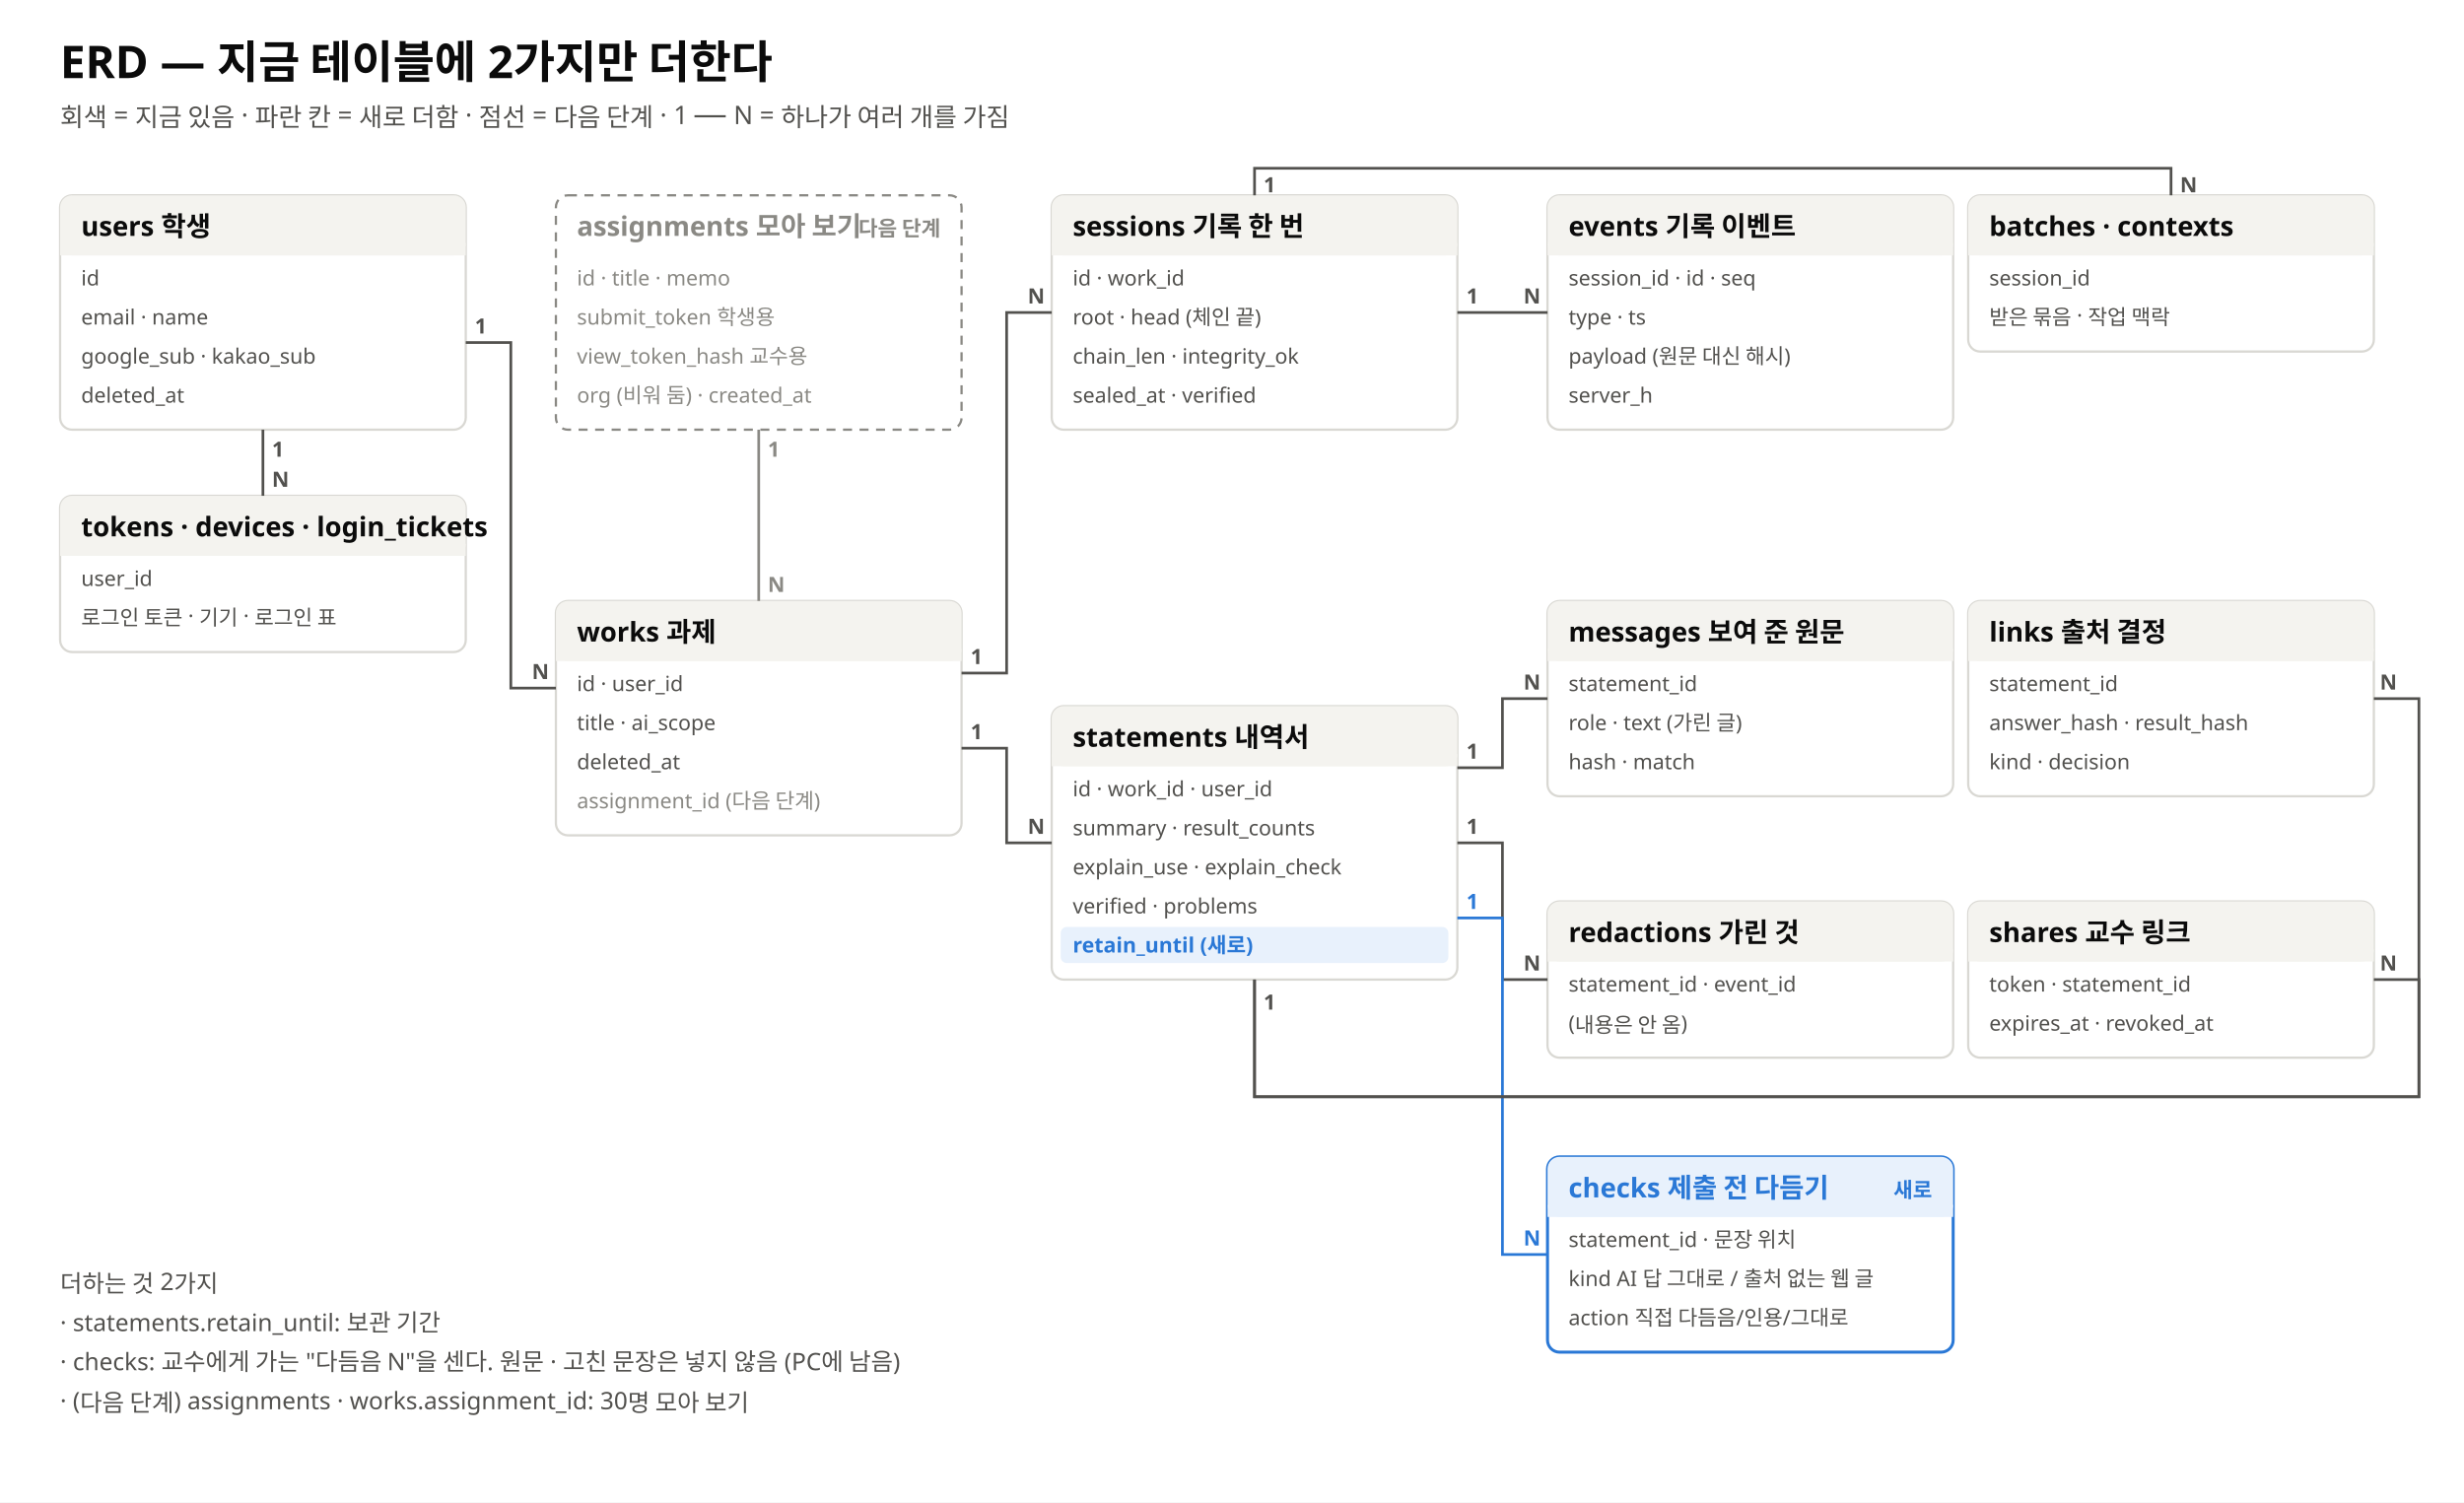
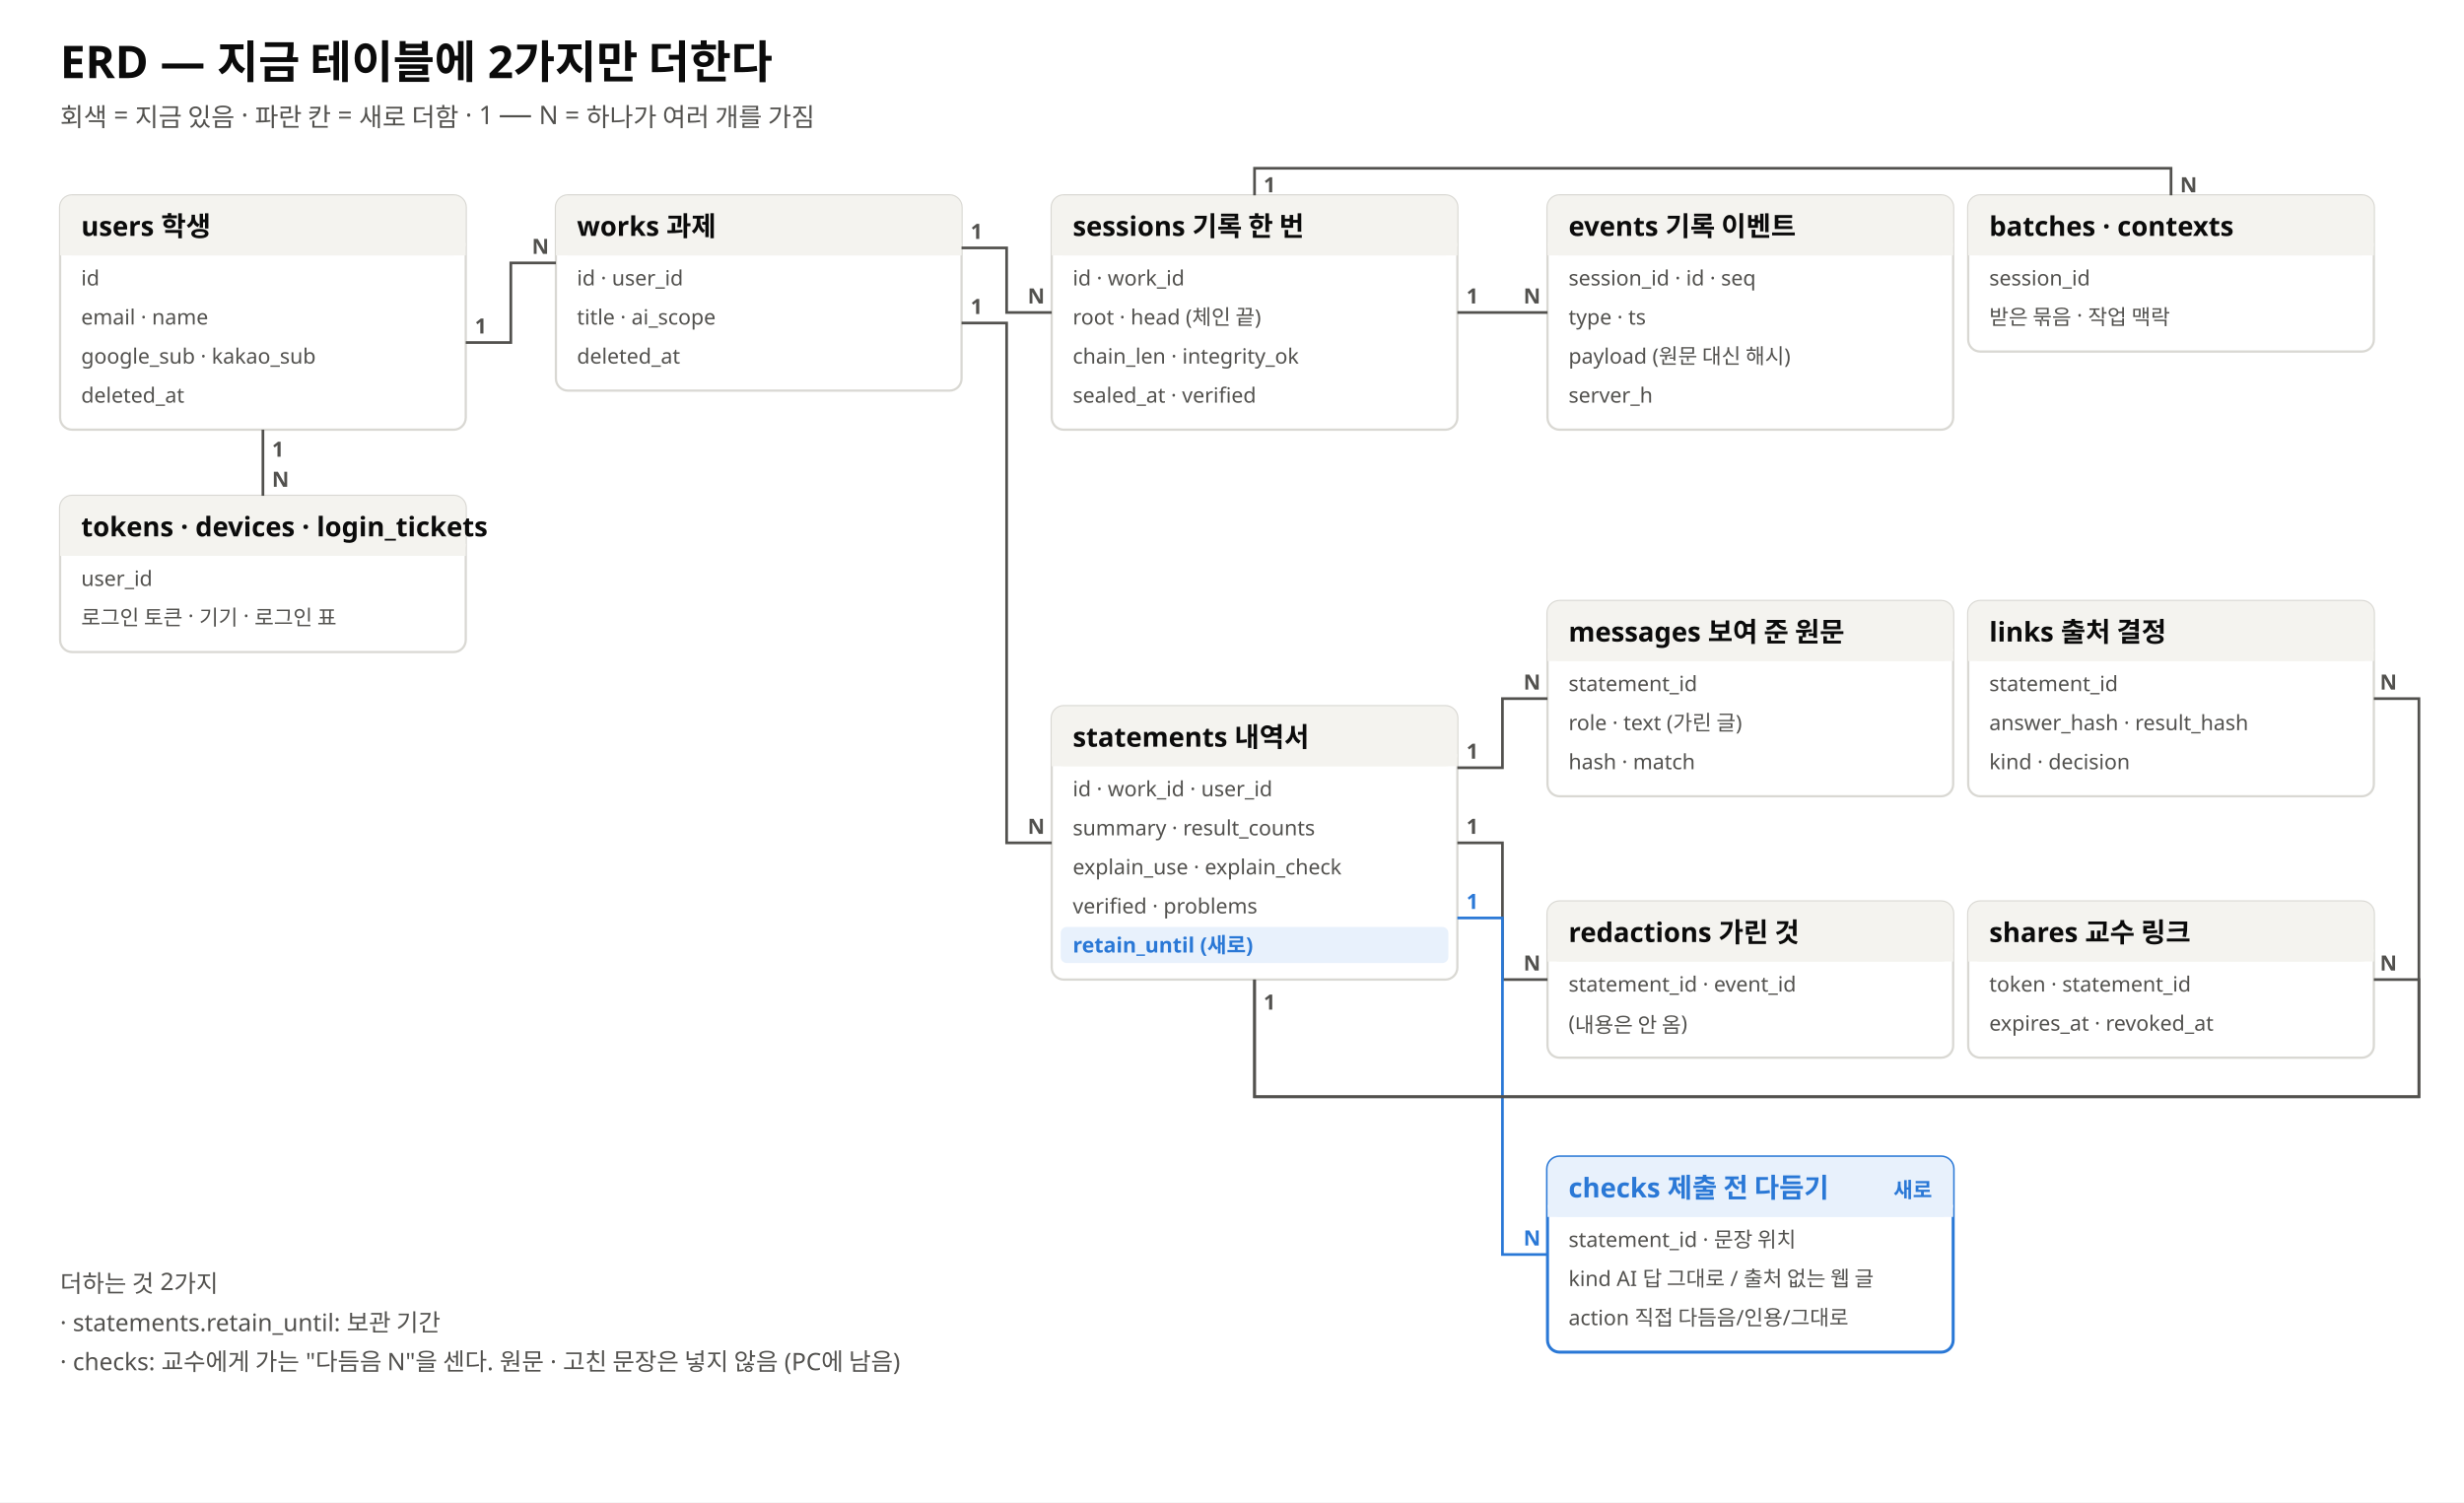
<svg xmlns="http://www.w3.org/2000/svg" viewBox="0 0 1640 1000" width="1640" height="1000" font-family="Pretendard, 'Apple SD Gothic Neo', 'Noto Sans KR', sans-serif">
  <defs>
    <marker id="arr" viewBox="0 0 10 10" refX="9" refY="5" markerWidth="8" markerHeight="8" orient="auto-start-reverse">
      <path d="M0,0 L10,5 L0,10 z" fill="#52514e" />
    </marker>
  </defs>
  <rect width="1640" height="1000" fill="#ffffff" />
  <text x="40" y="52" font-size="30" fill="#0b0b0b" font-weight="700" text-anchor="start">ERD — 지금 테이블에 2가지만 더한다</text>
-   <text x="40" y="84" font-size="17" fill="#52514e" font-weight="400" text-anchor="start">회색 = 지금 있음 · 파란 칸 = 새로 더함 · 점선 = 다음 단계 · 1 ── N = 하나가 여러 개를 가짐</text>
+   <text x="40" y="84" font-size="17" fill="#52514e" font-weight="400" text-anchor="start">회색 = 지금 있음 · 파란 칸 = 새로 더함 · 1 ── N = 하나가 여러 개를 가짐</text>
  <rect x="40" y="130" width="270" height="156" rx="8" fill="#ffffff" stroke="#d9d8d3" stroke-width="1.5" />
  <rect x="40" y="130" width="270" height="40" rx="8" fill="#f4f3ef" />
  <rect x="40" y="162" width="270" height="8" fill="#f4f3ef" />
  <text x="54" y="157" font-size="18" fill="#0b0b0b" font-weight="700" text-anchor="start">users 학생</text>
  <text x="54" y="190" font-size="14" fill="#52514e" font-weight="400" text-anchor="start">id</text>
  <text x="54" y="216" font-size="14" fill="#52514e" font-weight="400" text-anchor="start">email · name</text>
  <text x="54" y="242" font-size="14" fill="#52514e" font-weight="400" text-anchor="start">google_sub · kakao_sub</text>
  <text x="54" y="268" font-size="14" fill="#52514e" font-weight="400" text-anchor="start">deleted_at</text>
  <rect x="40" y="330" width="270" height="104" rx="8" fill="#ffffff" stroke="#d9d8d3" stroke-width="1.5" />
  <rect x="40" y="330" width="270" height="40" rx="8" fill="#f4f3ef" />
  <rect x="40" y="362" width="270" height="8" fill="#f4f3ef" />
  <text x="54" y="357" font-size="18" fill="#0b0b0b" font-weight="700" text-anchor="start">tokens · devices · login_tickets</text>
  <text x="54" y="390" font-size="14" fill="#52514e" font-weight="400" text-anchor="start">user_id</text>
  <text x="54" y="416" font-size="14" fill="#52514e" font-weight="400" text-anchor="start">로그인 토큰 · 기기 · 로그인 표</text>
-   <rect x="370" y="130" width="270" height="156" rx="8" fill="#ffffff" stroke="#8a8984" stroke-width="1.5" stroke-dasharray="6 5" />
-   <text x="384" y="157" font-size="18" fill="#8a8984" font-weight="700" text-anchor="start">assignments 모아 보기</text>
-   <text x="626" y="157" font-size="14" fill="#8a8984" font-weight="700" text-anchor="end">다음 단계</text>
-   <text x="384" y="190" font-size="14" fill="#8a8984" font-weight="400" text-anchor="start">id · title · memo</text>
-   <text x="384" y="216" font-size="14" fill="#8a8984" font-weight="400" text-anchor="start">submit_token 학생용</text>
-   <text x="384" y="242" font-size="14" fill="#8a8984" font-weight="400" text-anchor="start">view_token_hash 교수용</text>
-   <text x="384" y="268" font-size="14" fill="#8a8984" font-weight="400" text-anchor="start">org (비워 둠) · created_at</text>
-   <rect x="370" y="400" width="270" height="156" rx="8" fill="#ffffff" stroke="#d9d8d3" stroke-width="1.5" />
-   <rect x="370" y="400" width="270" height="40" rx="8" fill="#f4f3ef" />
-   <rect x="370" y="432" width="270" height="8" fill="#f4f3ef" />
-   <text x="384" y="427" font-size="18" fill="#0b0b0b" font-weight="700" text-anchor="start">works 과제</text>
-   <text x="384" y="460" font-size="14" fill="#52514e" font-weight="400" text-anchor="start">id · user_id</text>
-   <text x="384" y="486" font-size="14" fill="#52514e" font-weight="400" text-anchor="start">title · ai_scope</text>
-   <text x="384" y="512" font-size="14" fill="#52514e" font-weight="400" text-anchor="start">deleted_at</text>
-   <text x="384" y="538" font-size="14" fill="#8a8984" font-weight="400" text-anchor="start">assignment_id  (다음 단계)</text>
+   <rect x="370" y="130" width="270" height="130" rx="8" fill="#ffffff" stroke="#d9d8d3" stroke-width="1.5" />
+   <rect x="370" y="130" width="270" height="40" rx="8" fill="#f4f3ef" />
+   <rect x="370" y="162" width="270" height="8" fill="#f4f3ef" />
+   <text x="384" y="157" font-size="18" fill="#0b0b0b" font-weight="700" text-anchor="start">works 과제</text>
+   <text x="384" y="190" font-size="14" fill="#52514e" font-weight="400" text-anchor="start">id · user_id</text>
+   <text x="384" y="216" font-size="14" fill="#52514e" font-weight="400" text-anchor="start">title · ai_scope</text>
+   <text x="384" y="242" font-size="14" fill="#52514e" font-weight="400" text-anchor="start">deleted_at</text>
  <rect x="700" y="130" width="270" height="156" rx="8" fill="#ffffff" stroke="#d9d8d3" stroke-width="1.5" />
  <rect x="700" y="130" width="270" height="40" rx="8" fill="#f4f3ef" />
  <rect x="700" y="162" width="270" height="8" fill="#f4f3ef" />
  <text x="714" y="157" font-size="18" fill="#0b0b0b" font-weight="700" text-anchor="start">sessions 기록 한 번</text>
  <text x="714" y="190" font-size="14" fill="#52514e" font-weight="400" text-anchor="start">id · work_id</text>
  <text x="714" y="216" font-size="14" fill="#52514e" font-weight="400" text-anchor="start">root · head (체인 끝)</text>
  <text x="714" y="242" font-size="14" fill="#52514e" font-weight="400" text-anchor="start">chain_len · integrity_ok</text>
  <text x="714" y="268" font-size="14" fill="#52514e" font-weight="400" text-anchor="start">sealed_at · verified</text>
  <rect x="1030" y="130" width="270" height="156" rx="8" fill="#ffffff" stroke="#d9d8d3" stroke-width="1.5" />
  <rect x="1030" y="130" width="270" height="40" rx="8" fill="#f4f3ef" />
  <rect x="1030" y="162" width="270" height="8" fill="#f4f3ef" />
  <text x="1044" y="157" font-size="18" fill="#0b0b0b" font-weight="700" text-anchor="start">events 기록 이벤트</text>
  <text x="1044" y="190" font-size="14" fill="#52514e" font-weight="400" text-anchor="start">session_id · id · seq</text>
  <text x="1044" y="216" font-size="14" fill="#52514e" font-weight="400" text-anchor="start">type · ts</text>
  <text x="1044" y="242" font-size="14" fill="#52514e" font-weight="400" text-anchor="start">payload (원문 대신 해시)</text>
  <text x="1044" y="268" font-size="14" fill="#52514e" font-weight="400" text-anchor="start">server_h</text>
  <rect x="1310" y="130" width="270" height="104" rx="8" fill="#ffffff" stroke="#d9d8d3" stroke-width="1.5" />
  <rect x="1310" y="130" width="270" height="40" rx="8" fill="#f4f3ef" />
  <rect x="1310" y="162" width="270" height="8" fill="#f4f3ef" />
  <text x="1324" y="157" font-size="18" fill="#0b0b0b" font-weight="700" text-anchor="start">batches · contexts</text>
  <text x="1324" y="190" font-size="14" fill="#52514e" font-weight="400" text-anchor="start">session_id</text>
  <text x="1324" y="216" font-size="14" fill="#52514e" font-weight="400" text-anchor="start">받은 묶음 · 작업 맥락</text>
  <rect x="700" y="470" width="270" height="182" rx="8" fill="#ffffff" stroke="#d9d8d3" stroke-width="1.5" />
  <rect x="700" y="470" width="270" height="40" rx="8" fill="#f4f3ef" />
  <rect x="700" y="502" width="270" height="8" fill="#f4f3ef" />
  <text x="714" y="497" font-size="18" fill="#0b0b0b" font-weight="700" text-anchor="start">statements 내역서</text>
  <text x="714" y="530" font-size="14" fill="#52514e" font-weight="400" text-anchor="start">id · work_id · user_id</text>
  <text x="714" y="556" font-size="14" fill="#52514e" font-weight="400" text-anchor="start">summary · result_counts</text>
  <text x="714" y="582" font-size="14" fill="#52514e" font-weight="400" text-anchor="start">explain_use · explain_check</text>
  <text x="714" y="608" font-size="14" fill="#52514e" font-weight="400" text-anchor="start">verified · problems</text>
  <rect x="706" y="617" width="258" height="24" rx="4" fill="#e8f1fc" />
  <text x="714" y="634" font-size="14" fill="#2a78d6" font-weight="700" text-anchor="start">retain_until  (새로)</text>
  <rect x="1030" y="400" width="270" height="130" rx="8" fill="#ffffff" stroke="#d9d8d3" stroke-width="1.5" />
  <rect x="1030" y="400" width="270" height="40" rx="8" fill="#f4f3ef" />
  <rect x="1030" y="432" width="270" height="8" fill="#f4f3ef" />
  <text x="1044" y="427" font-size="18" fill="#0b0b0b" font-weight="700" text-anchor="start">messages 보여 준 원문</text>
  <text x="1044" y="460" font-size="14" fill="#52514e" font-weight="400" text-anchor="start">statement_id</text>
  <text x="1044" y="486" font-size="14" fill="#52514e" font-weight="400" text-anchor="start">role · text (가린 글)</text>
  <text x="1044" y="512" font-size="14" fill="#52514e" font-weight="400" text-anchor="start">hash · match</text>
  <rect x="1310" y="400" width="270" height="130" rx="8" fill="#ffffff" stroke="#d9d8d3" stroke-width="1.5" />
  <rect x="1310" y="400" width="270" height="40" rx="8" fill="#f4f3ef" />
  <rect x="1310" y="432" width="270" height="8" fill="#f4f3ef" />
  <text x="1324" y="427" font-size="18" fill="#0b0b0b" font-weight="700" text-anchor="start">links 출처 결정</text>
  <text x="1324" y="460" font-size="14" fill="#52514e" font-weight="400" text-anchor="start">statement_id</text>
  <text x="1324" y="486" font-size="14" fill="#52514e" font-weight="400" text-anchor="start">answer_hash · result_hash</text>
  <text x="1324" y="512" font-size="14" fill="#52514e" font-weight="400" text-anchor="start">kind · decision</text>
  <rect x="1030" y="600" width="270" height="104" rx="8" fill="#ffffff" stroke="#d9d8d3" stroke-width="1.5" />
  <rect x="1030" y="600" width="270" height="40" rx="8" fill="#f4f3ef" />
  <rect x="1030" y="632" width="270" height="8" fill="#f4f3ef" />
  <text x="1044" y="627" font-size="18" fill="#0b0b0b" font-weight="700" text-anchor="start">redactions 가린 것</text>
  <text x="1044" y="660" font-size="14" fill="#52514e" font-weight="400" text-anchor="start">statement_id · event_id</text>
  <text x="1044" y="686" font-size="14" fill="#52514e" font-weight="400" text-anchor="start">(내용은 안 옴)</text>
  <rect x="1310" y="600" width="270" height="104" rx="8" fill="#ffffff" stroke="#d9d8d3" stroke-width="1.5" />
  <rect x="1310" y="600" width="270" height="40" rx="8" fill="#f4f3ef" />
  <rect x="1310" y="632" width="270" height="8" fill="#f4f3ef" />
  <text x="1324" y="627" font-size="18" fill="#0b0b0b" font-weight="700" text-anchor="start">shares 교수 링크</text>
  <text x="1324" y="660" font-size="14" fill="#52514e" font-weight="400" text-anchor="start">token · statement_id</text>
  <text x="1324" y="686" font-size="14" fill="#52514e" font-weight="400" text-anchor="start">expires_at · revoked_at</text>
  <rect x="1030" y="770" width="270" height="130" rx="8" fill="#ffffff" stroke="#2a78d6" stroke-width="2" />
  <rect x="1030" y="770" width="270" height="40" rx="8" fill="#e8f1fc" />
  <rect x="1030" y="802" width="270" height="8" fill="#e8f1fc" />
  <text x="1044" y="797" font-size="18" fill="#2a78d6" font-weight="700" text-anchor="start">checks 제출 전 다듬기</text>
  <text x="1286" y="797" font-size="14" fill="#2a78d6" font-weight="700" text-anchor="end">새로</text>
  <text x="1044" y="830" font-size="14" fill="#52514e" font-weight="400" text-anchor="start">statement_id · 문장 위치</text>
  <text x="1044" y="856" font-size="14" fill="#52514e" font-weight="400" text-anchor="start">kind AI 답 그대로 / 출처 없는 웹 글</text>
  <text x="1044" y="882" font-size="14" fill="#52514e" font-weight="400" text-anchor="start">action 직접 다듬음/인용/그대로</text>
  <path d="M175.0,286 L175.0,308.0 L175.0,308.0 L175.0,330" fill="none" stroke="#52514e" stroke-width="1.8" />
  <text x="181.0" y="304" font-size="14" fill="#52514e" font-weight="700" text-anchor="start">1</text>
  <text x="181.0" y="324" font-size="14" fill="#52514e" font-weight="700" text-anchor="start">N</text>
-   <path d="M310,228.0 L340.0,228.0 L340.0,458.0 L370,458.0" fill="none" stroke="#52514e" stroke-width="1.8" />
+   <path d="M310,228.0 L340.0,228.0 L340.0,175.0 L370,175.0" fill="none" stroke="#52514e" stroke-width="1.8" />
  <text x="316" y="222.0" font-size="14" fill="#52514e" font-weight="700" text-anchor="start">1</text>
-   <text x="354" y="452.0" font-size="14" fill="#52514e" font-weight="700" text-anchor="start">N</text>
-   <path d="M505.0,286 L505.0,343.0 L505.0,343.0 L505.0,400" fill="none" stroke="#8a8984" stroke-width="1.8" />
-   <text x="511.0" y="304" font-size="14" fill="#8a8984" font-weight="700" text-anchor="start">1</text>
-   <text x="511.0" y="394" font-size="14" fill="#8a8984" font-weight="700" text-anchor="start">N</text>
-   <path d="M640,448.0 L670.0,448.0 L670.0,208.0 L700,208.0" fill="none" stroke="#52514e" stroke-width="1.8" />
-   <text x="646" y="442.0" font-size="14" fill="#52514e" font-weight="700" text-anchor="start">1</text>
+   <text x="354" y="169.0" font-size="14" fill="#52514e" font-weight="700" text-anchor="start">N</text>
+   <path d="M640,165.0 L670.0,165.0 L670.0,208.0 L700,208.0" fill="none" stroke="#52514e" stroke-width="1.8" />
+   <text x="646" y="159.0" font-size="14" fill="#52514e" font-weight="700" text-anchor="start">1</text>
  <text x="684" y="202.0" font-size="14" fill="#52514e" font-weight="700" text-anchor="start">N</text>
  <path d="M970,208.0 L1000.0,208.0 L1000.0,208.0 L1030,208.0" fill="none" stroke="#52514e" stroke-width="1.8" />
  <text x="976" y="202.0" font-size="14" fill="#52514e" font-weight="700" text-anchor="start">1</text>
  <text x="1014" y="202.0" font-size="14" fill="#52514e" font-weight="700" text-anchor="start">N</text>
-   <path d="M640,498.0 L670.0,498.0 L670.0,561.0 L700,561.0" fill="none" stroke="#52514e" stroke-width="1.8" />
-   <text x="646" y="492.0" font-size="14" fill="#52514e" font-weight="700" text-anchor="start">1</text>
+   <path d="M640,215.0 L670.0,215.0 L670.0,561.0 L700,561.0" fill="none" stroke="#52514e" stroke-width="1.8" />
+   <text x="646" y="209.0" font-size="14" fill="#52514e" font-weight="700" text-anchor="start">1</text>
  <text x="684" y="555.0" font-size="14" fill="#52514e" font-weight="700" text-anchor="start">N</text>
  <path d="M970,511.0 L1000.0,511.0 L1000.0,465.0 L1030,465.0" fill="none" stroke="#52514e" stroke-width="1.8" />
  <text x="976" y="505.0" font-size="14" fill="#52514e" font-weight="700" text-anchor="start">1</text>
  <text x="1014" y="459.0" font-size="14" fill="#52514e" font-weight="700" text-anchor="start">N</text>
  <path d="M970,561.0 L1000.0,561.0 L1000.0,652.0 L1030,652.0" fill="none" stroke="#52514e" stroke-width="1.8" />
  <text x="976" y="555.0" font-size="14" fill="#52514e" font-weight="700" text-anchor="start">1</text>
  <text x="1014" y="646.0" font-size="14" fill="#52514e" font-weight="700" text-anchor="start">N</text>
  <path d="M970,611.0 L1000.0,611.0 L1000.0,835.0 L1030,835.0" fill="none" stroke="#2a78d6" stroke-width="1.8" />
  <text x="976" y="605.0" font-size="14" fill="#2a78d6" font-weight="700" text-anchor="start">1</text>
  <text x="1014" y="829.0" font-size="14" fill="#2a78d6" font-weight="700" text-anchor="start">N</text>
  <path d="M835.0,130 L835.0,112 L1445.0,112 L1445.0,130" fill="none" stroke="#52514e" stroke-width="1.8" />
  <text x="841.0" y="128" font-size="14" fill="#52514e" font-weight="700" text-anchor="start">1</text>
  <text x="1451.0" y="128" font-size="14" fill="#52514e" font-weight="700" text-anchor="start">N</text>
  <path d="M835.0,652 L835.0,730 L1610,730 L1610,465.0 L1580,465.0" fill="none" stroke="#52514e" stroke-width="1.8" />
  <text x="1584" y="459.0" font-size="14" fill="#52514e" font-weight="700" text-anchor="start">N</text>
  <path d="M835.0,652 L835.0,730 L1610,730 L1610,652.0 L1580,652.0" fill="none" stroke="#52514e" stroke-width="1.8" />
  <text x="1584" y="646.0" font-size="14" fill="#52514e" font-weight="700" text-anchor="start">N</text>
  <text x="841.0" y="672" font-size="14" fill="#52514e" font-weight="700" text-anchor="start">1</text>
  <text x="40" y="860" font-size="16" fill="#52514e" font-weight="400" text-anchor="start">더하는 것 2가지</text>
  <text x="40" y="886" font-size="16" fill="#52514e" font-weight="400" text-anchor="start">· statements.retain_until: 보관 기간</text>
  <text x="40" y="912" font-size="16" fill="#52514e" font-weight="400" text-anchor="start">· checks: 교수에게 가는 "다듬음 N"을 센다. 원문 · 고친 문장은 넣지 않음 (PC에 남음)</text>
-   <text x="40" y="938" font-size="16" fill="#52514e" font-weight="400" text-anchor="start">· (다음 단계) assignments · works.assignment_id: 30명 모아 보기</text>
</svg>
